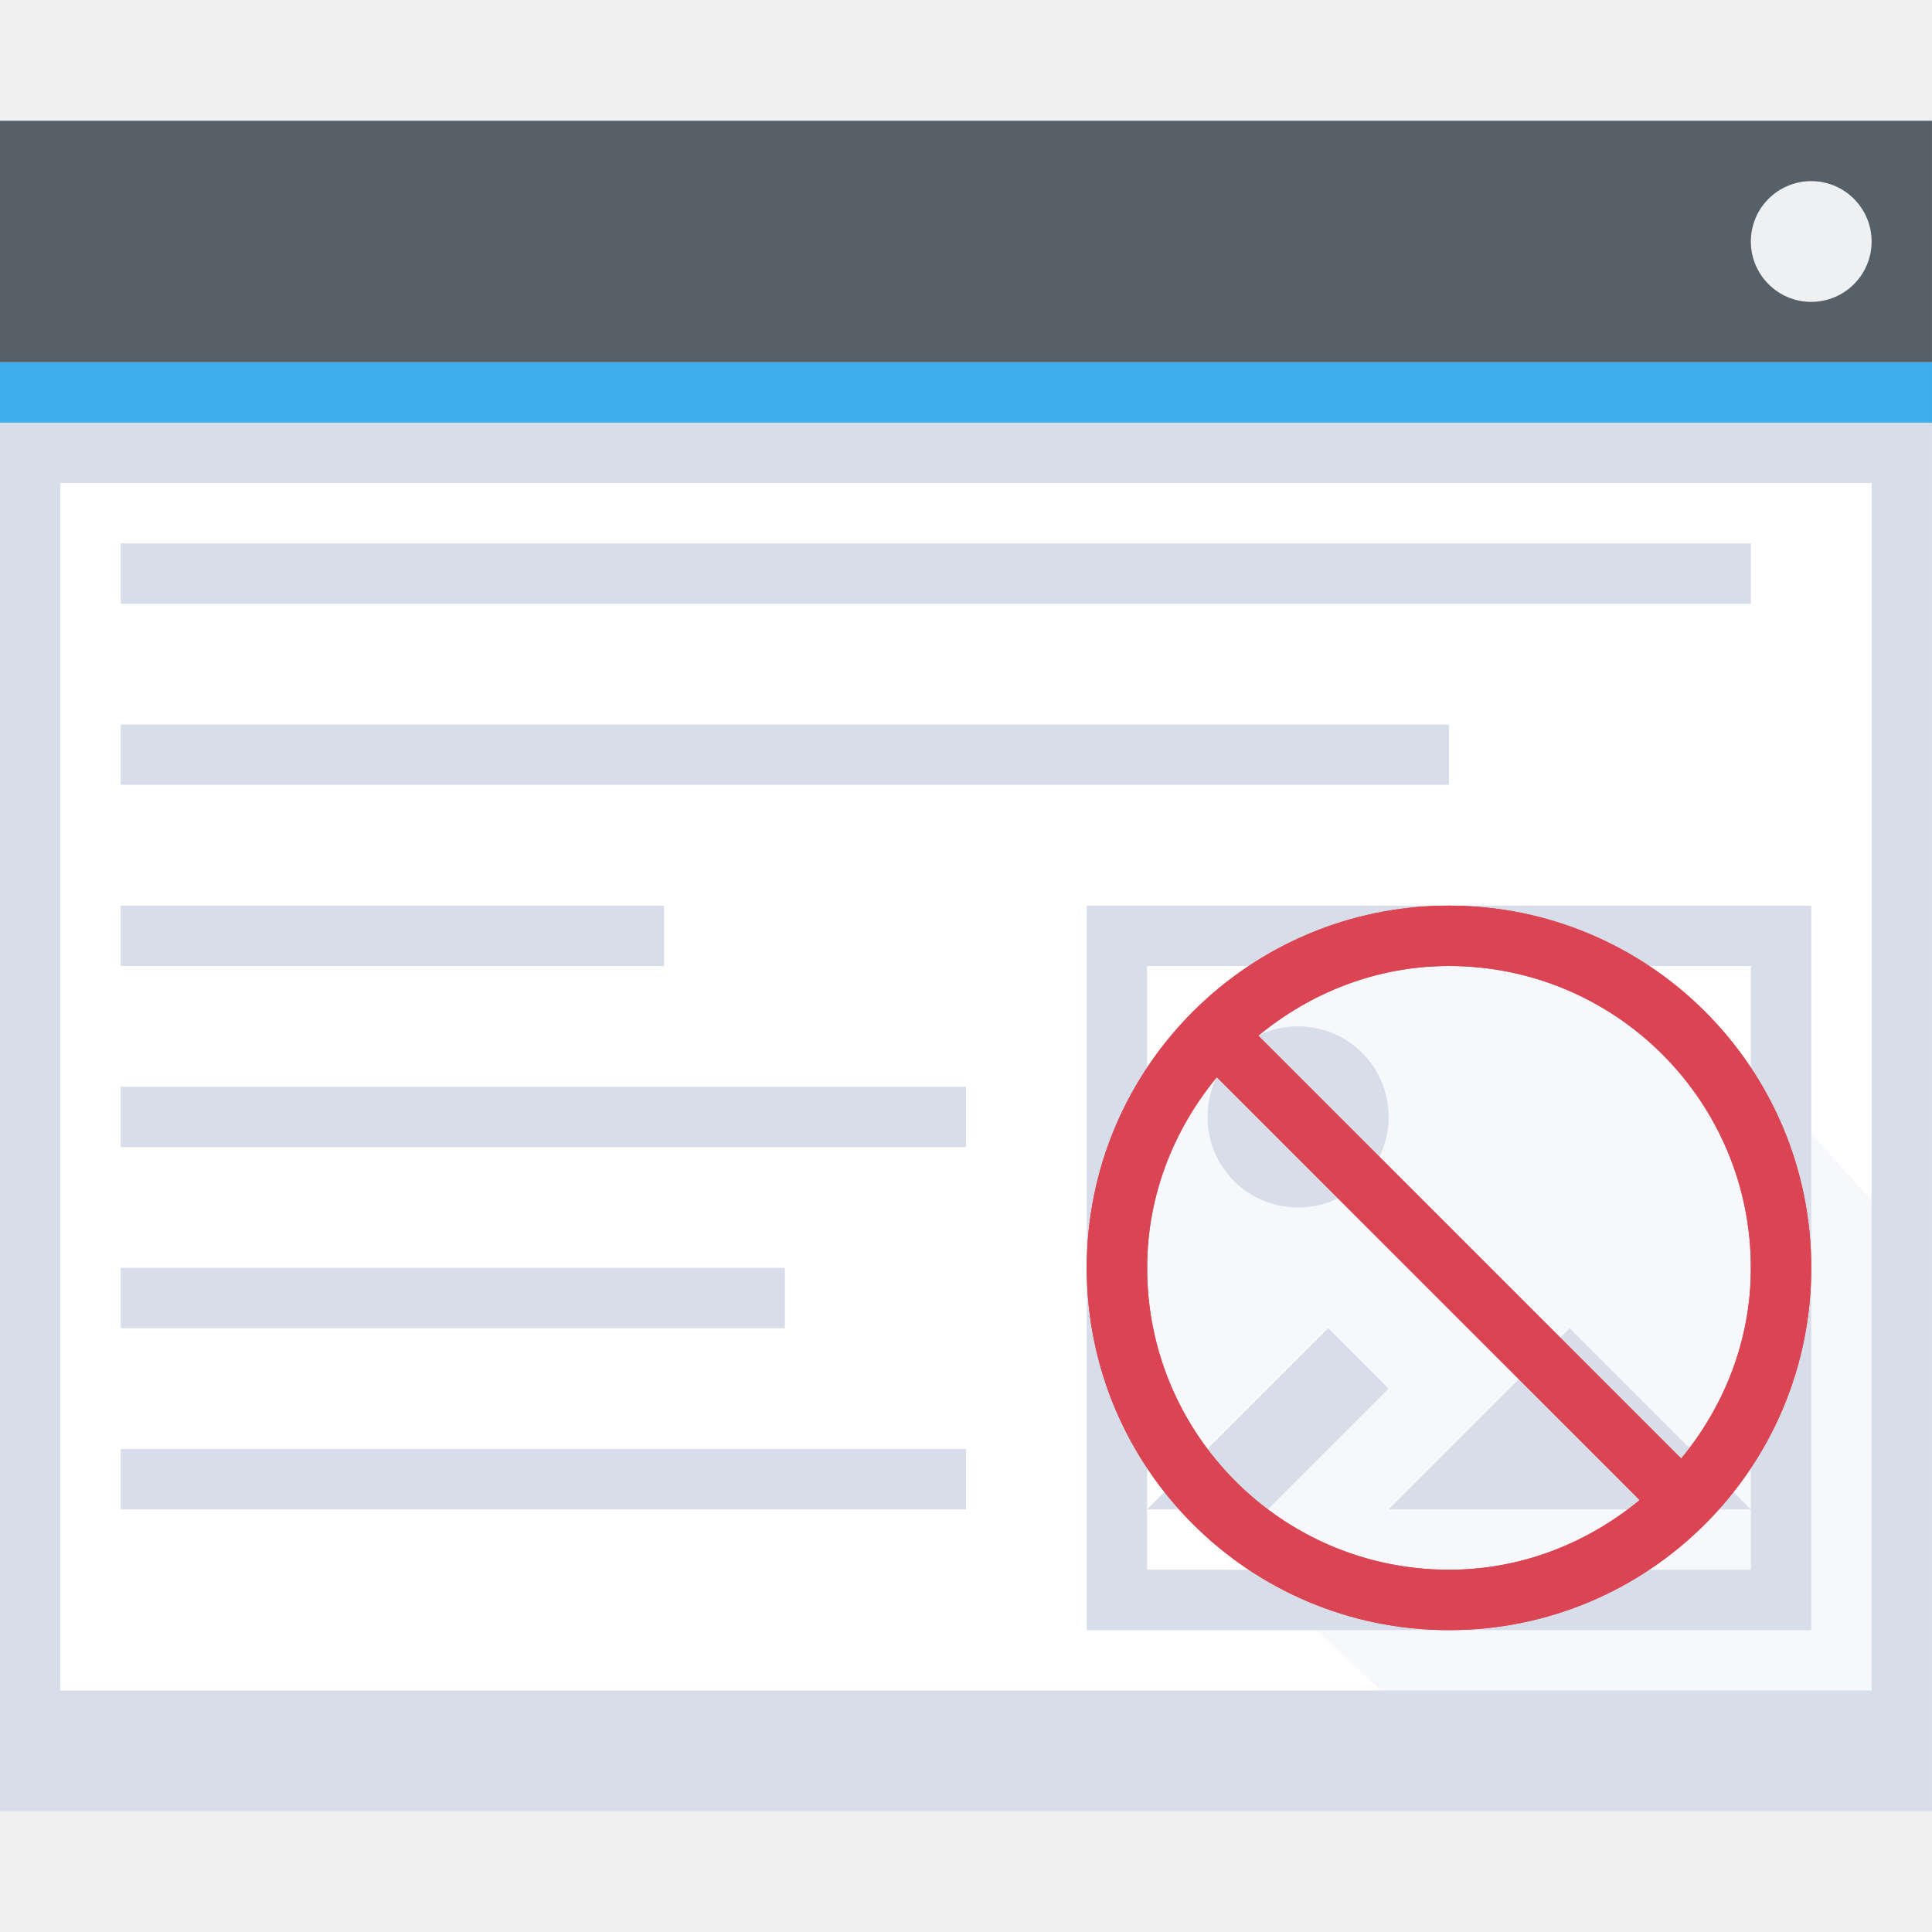
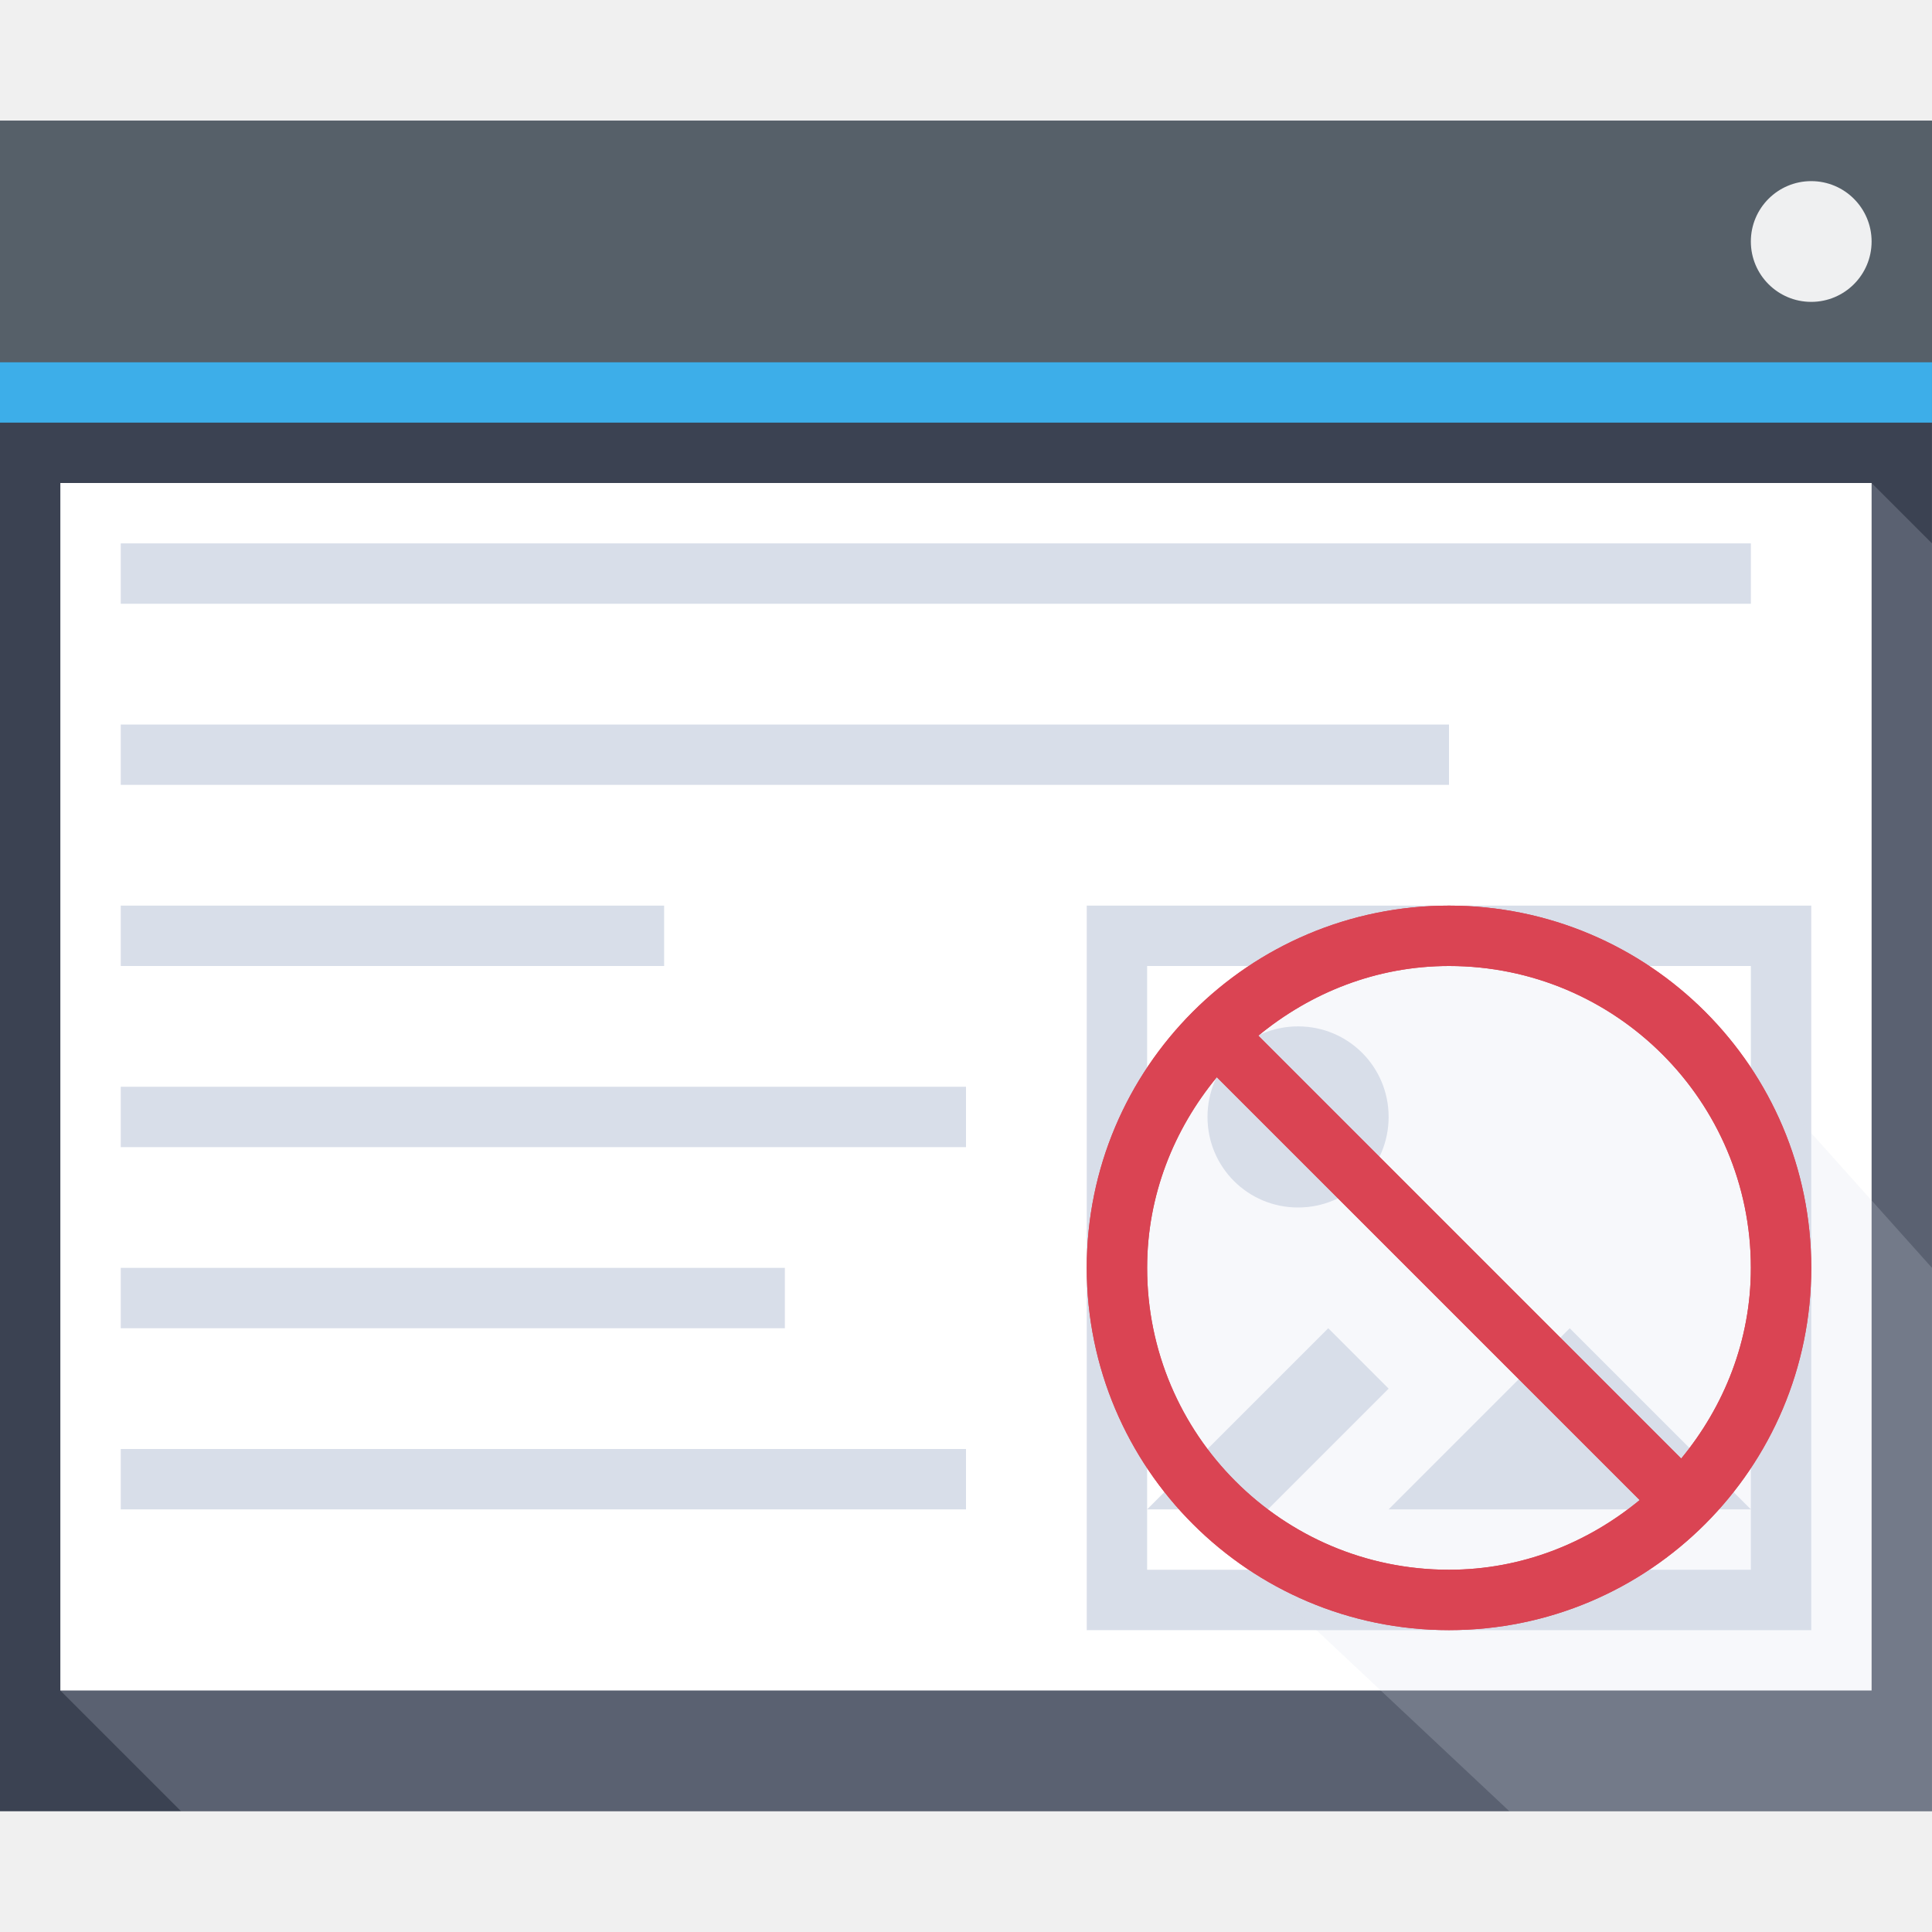
<svg xmlns="http://www.w3.org/2000/svg" width="32" version="1.1" height="32">
  <defs id="defs5455">
    <style id="current-color-scheme" type="text/css">.ColorScheme-Text {color:#d8dee9} .ColorScheme-Highlight {color:#3b4252}</style>
  </defs>
  <g id="layer1" transform="matrix(1 0 0 1 -384.5714 -515.798)" style="">
-     <rect width="32" x="384.571" y="517.798" rx="0" height="28" style="fill:currentColor" id="rect4641-5" class="ColorScheme-Text" />
+     <rect width="32" x="384.571" y="517.798" rx="0" height="28" style="fill:currentColor" id="rect4641-5" class="ColorScheme-Highlight" />
    <path style="fill:currentColor;opacity:0.2;fill-rule:evenodd" id="path4167" d="m 385.571,543.798 30,-20 1,1 -10e-6,21 -29,3e-5 z" class="ColorScheme-Text" />
    <rect width="32" x="384.571" y="517.798" height="4" style="fill:#566069" id="rect4647-8" />
    <rect width="32" x="384.571" y="521.798" height="1" style="fill:#3daee9" id="rect4649-8" />
    <rect width="30" x="385.571" y="523.798" height="20" style="fill:#ffffff" id="rect4653-5" />
    <rect width="2" x="413.571" y="518.798" rx="1" height="2" style="fill:#eff0f1" id="rect4661-1" />
    <path style="fill:currentColor;color:none;stroke-width:2" id="rect3814" d="M 2 9 L 2 10 L 29 10 L 29 9 L 2 9 z M 2 12 L 2 13 L 24 13 L 24 12 L 2 12 z M 2 15 L 2 16 L 11 16 L 11 15 L 2 15 z M 18 15 L 18 27 L 30 27 L 30 15 L 18 15 z M 19 16 L 29 16 L 29 25 L 29 26 L 19 26 L 19 25 L 19 16 z M 19 25 L 21 25 L 23 23 L 22 22 L 19 25 z M 29 25 L 26 22 L 23 25 L 29 25 z M 21.5 17 C 20.669 17 20 17.669 20 18.5 C 20 19.331 20.669 20 21.5 20 C 22.331 20 23 19.331 23 18.5 C 23 17.669 22.331 17 21.5 17 z M 2 18 L 2 19 L 16 19 L 16 18 L 2 18 z M 2 21 L 2 22 L 13 22 L 13 21 L 2 21 z M 2 24 L 2 25 L 16 25 L 16 24 L 2 24 z " transform="matrix(1 0 0 1 384.5714 515.798)" class="ColorScheme-Text" />
    <path style="fill:currentColor;opacity:0.2;fill-rule:evenodd" id="path4165" d="M 25.1,15.182 24,15.682 24,16 22,16 c 0,0 -1,1 -2,1 -1,0 -1,2 -1,2 l 0,3 1,3 0.283,-0.494 0.117,1.176 L 25,30 l 7,0 0,-9 -3.6,-4.02 0.508,1.529 z" transform="matrix(1 0 0 1 384.5714 515.798)" class="ColorScheme-Text" />
    <path style="fill:#da4453;color:none;stroke-width:2" id="path3806" d="M 24 15 C 20.686 15 18 17.686 18 21 C 18 24.314 20.686 27 24 27 C 27.314 27 30 24.314 30 21 C 30 17.686 27.314 15 24 15 z M 24 16 C 26.761 16 29 18.239 29 21 C 29 22.205 28.556 23.295 27.846 24.158 L 20.842 17.154 C 21.705 16.444 22.795 16 24 16 z M 20.154 17.842 L 27.158 24.846 C 26.295 25.556 25.205 26 24 26 C 21.239 26 19 23.761 19 21 C 19 19.795 19.444 18.705 20.154 17.842 z " transform="matrix(1 0 0 1 384.5714 515.798)" />
    <path style="fill:#da4453;color:none;stroke-width:2" id="path4164" d="M 24 15 C 20.686 15 18 17.686 18 21 C 18 24.314 20.686 27 24 27 C 27.314 27 30 24.314 30 21 C 30 17.686 27.314 15 24 15 z M 24 16 C 26.761 16 29 18.239 29 21 C 29 22.205 28.556 23.295 27.846 24.158 L 20.842 17.154 C 21.705 16.444 22.795 16 24 16 z M 20.154 17.842 L 27.158 24.846 C 26.295 25.556 25.205 26 24 26 C 21.239 26 19 23.761 19 21 C 19 19.795 19.444 18.705 20.154 17.842 z " transform="matrix(1 0 0 1 384.5714 515.798)" />
  </g>
</svg>
